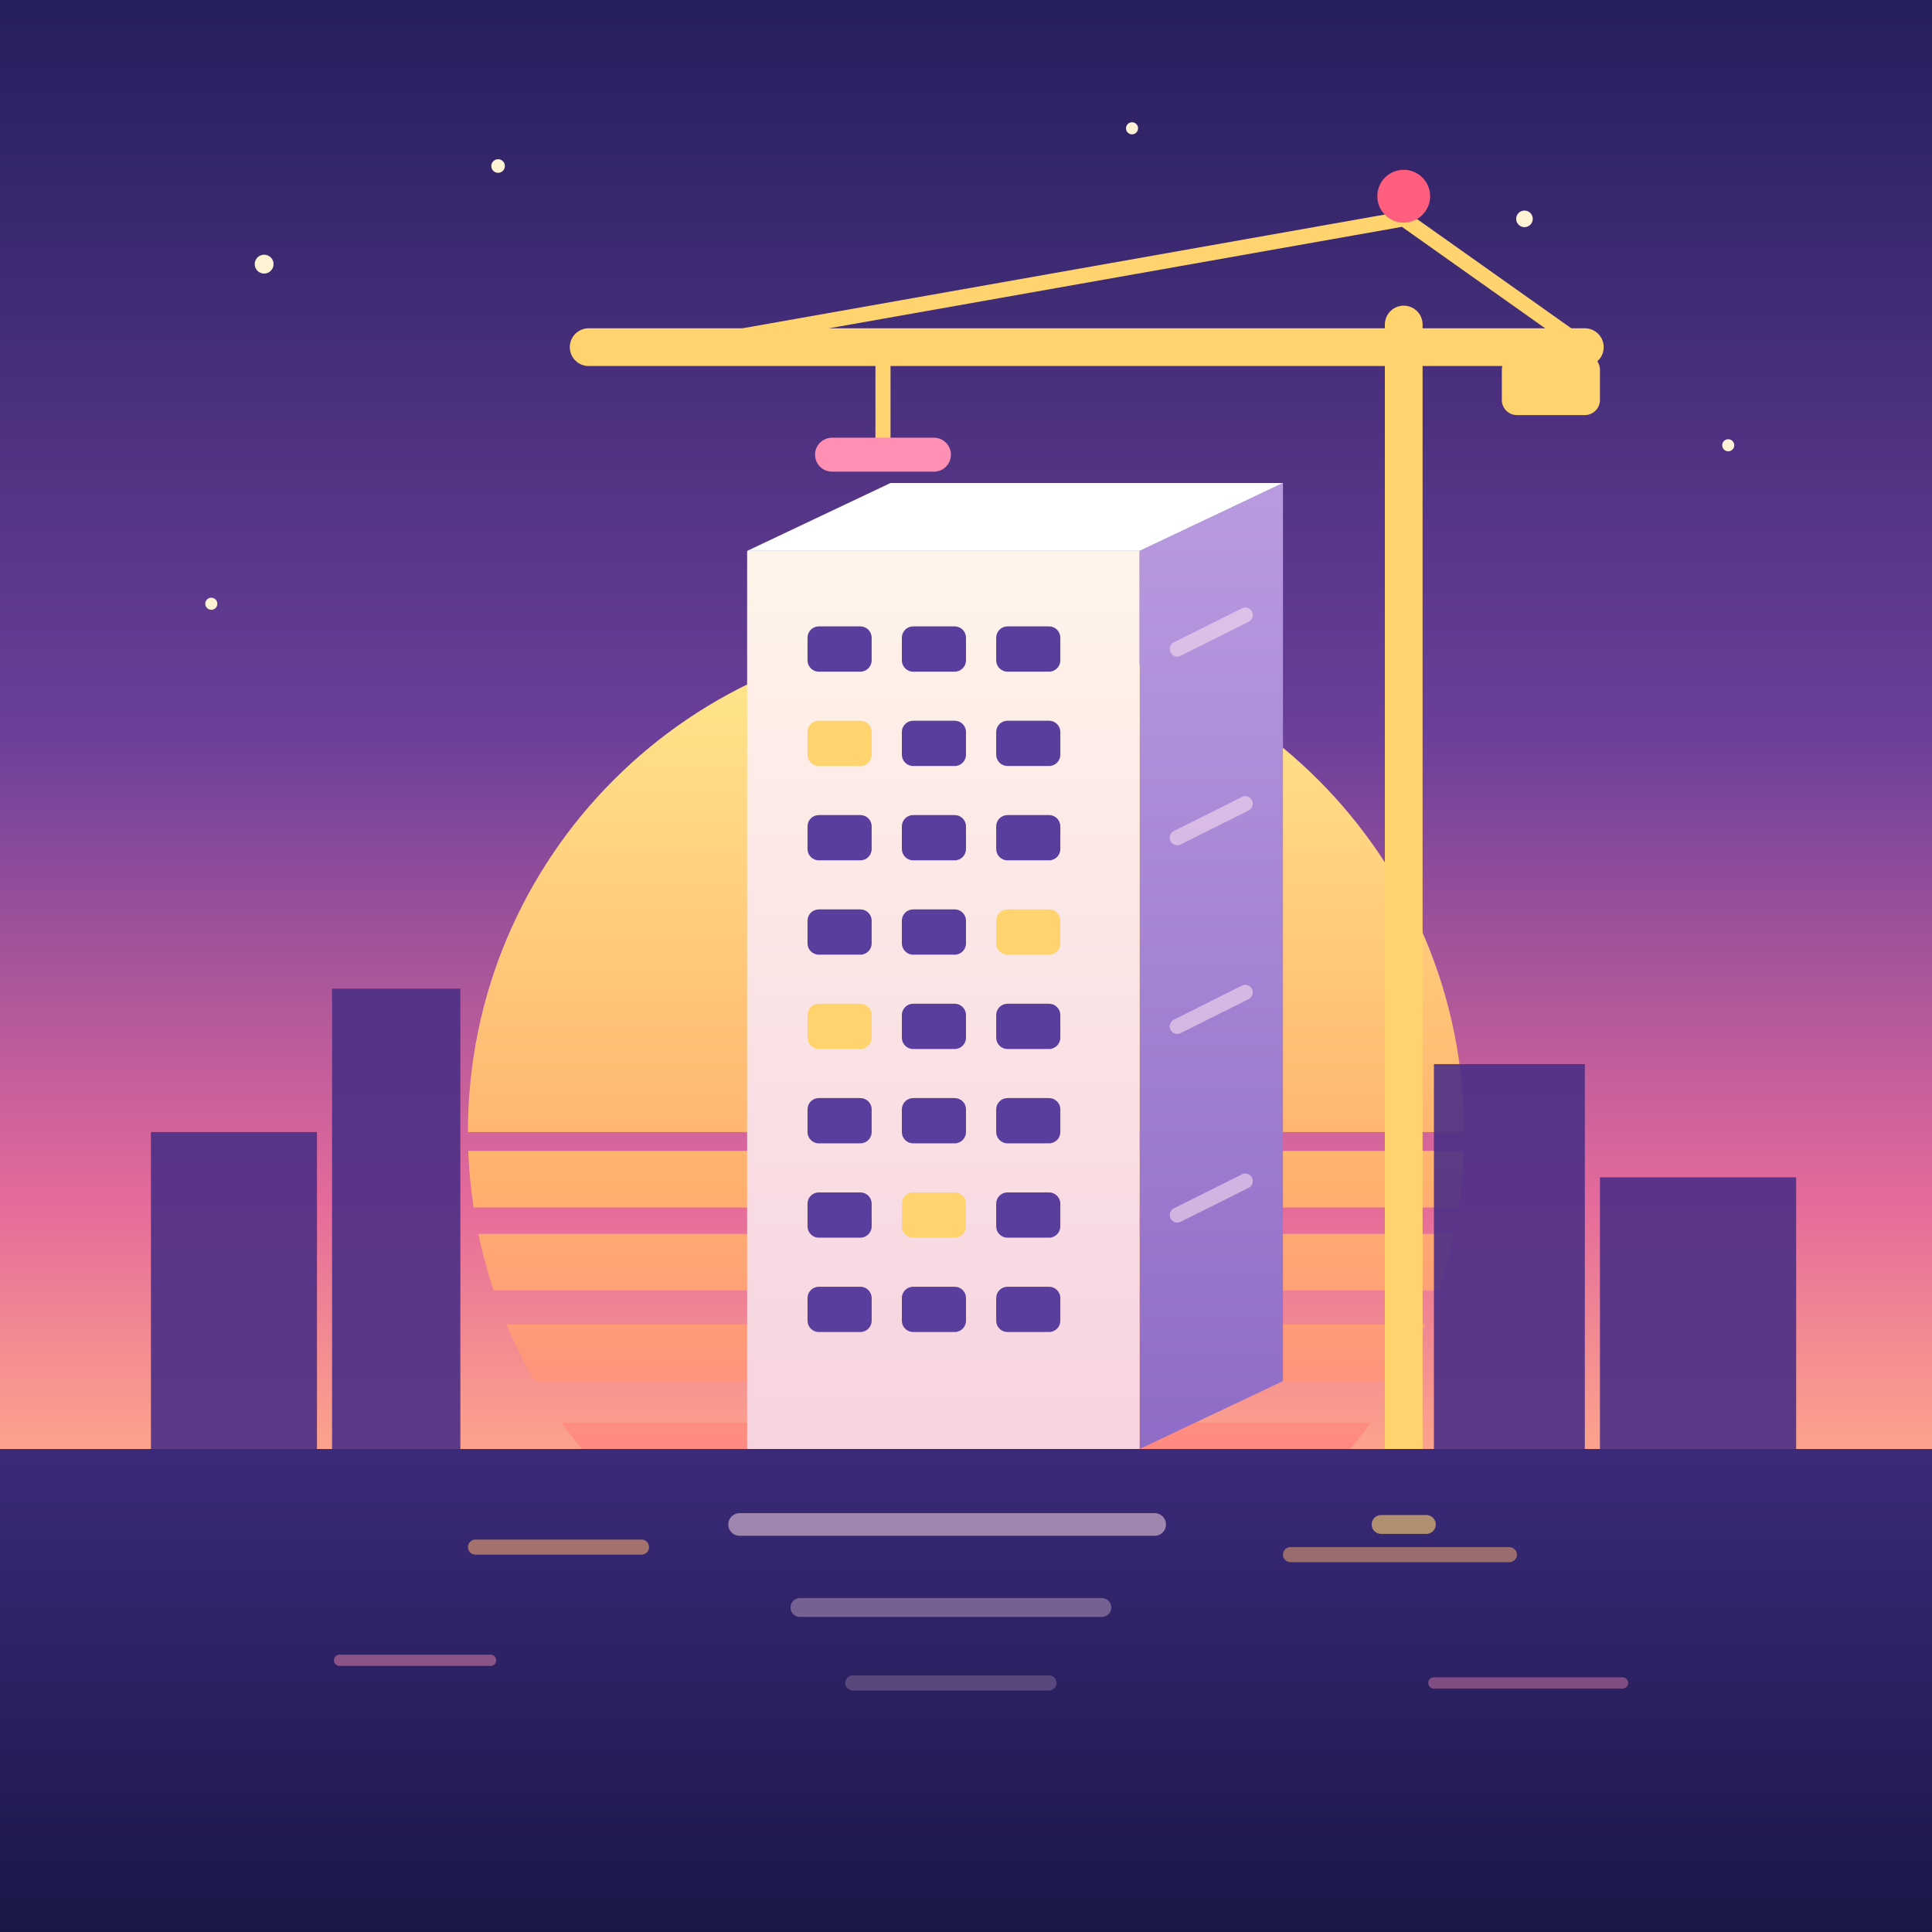
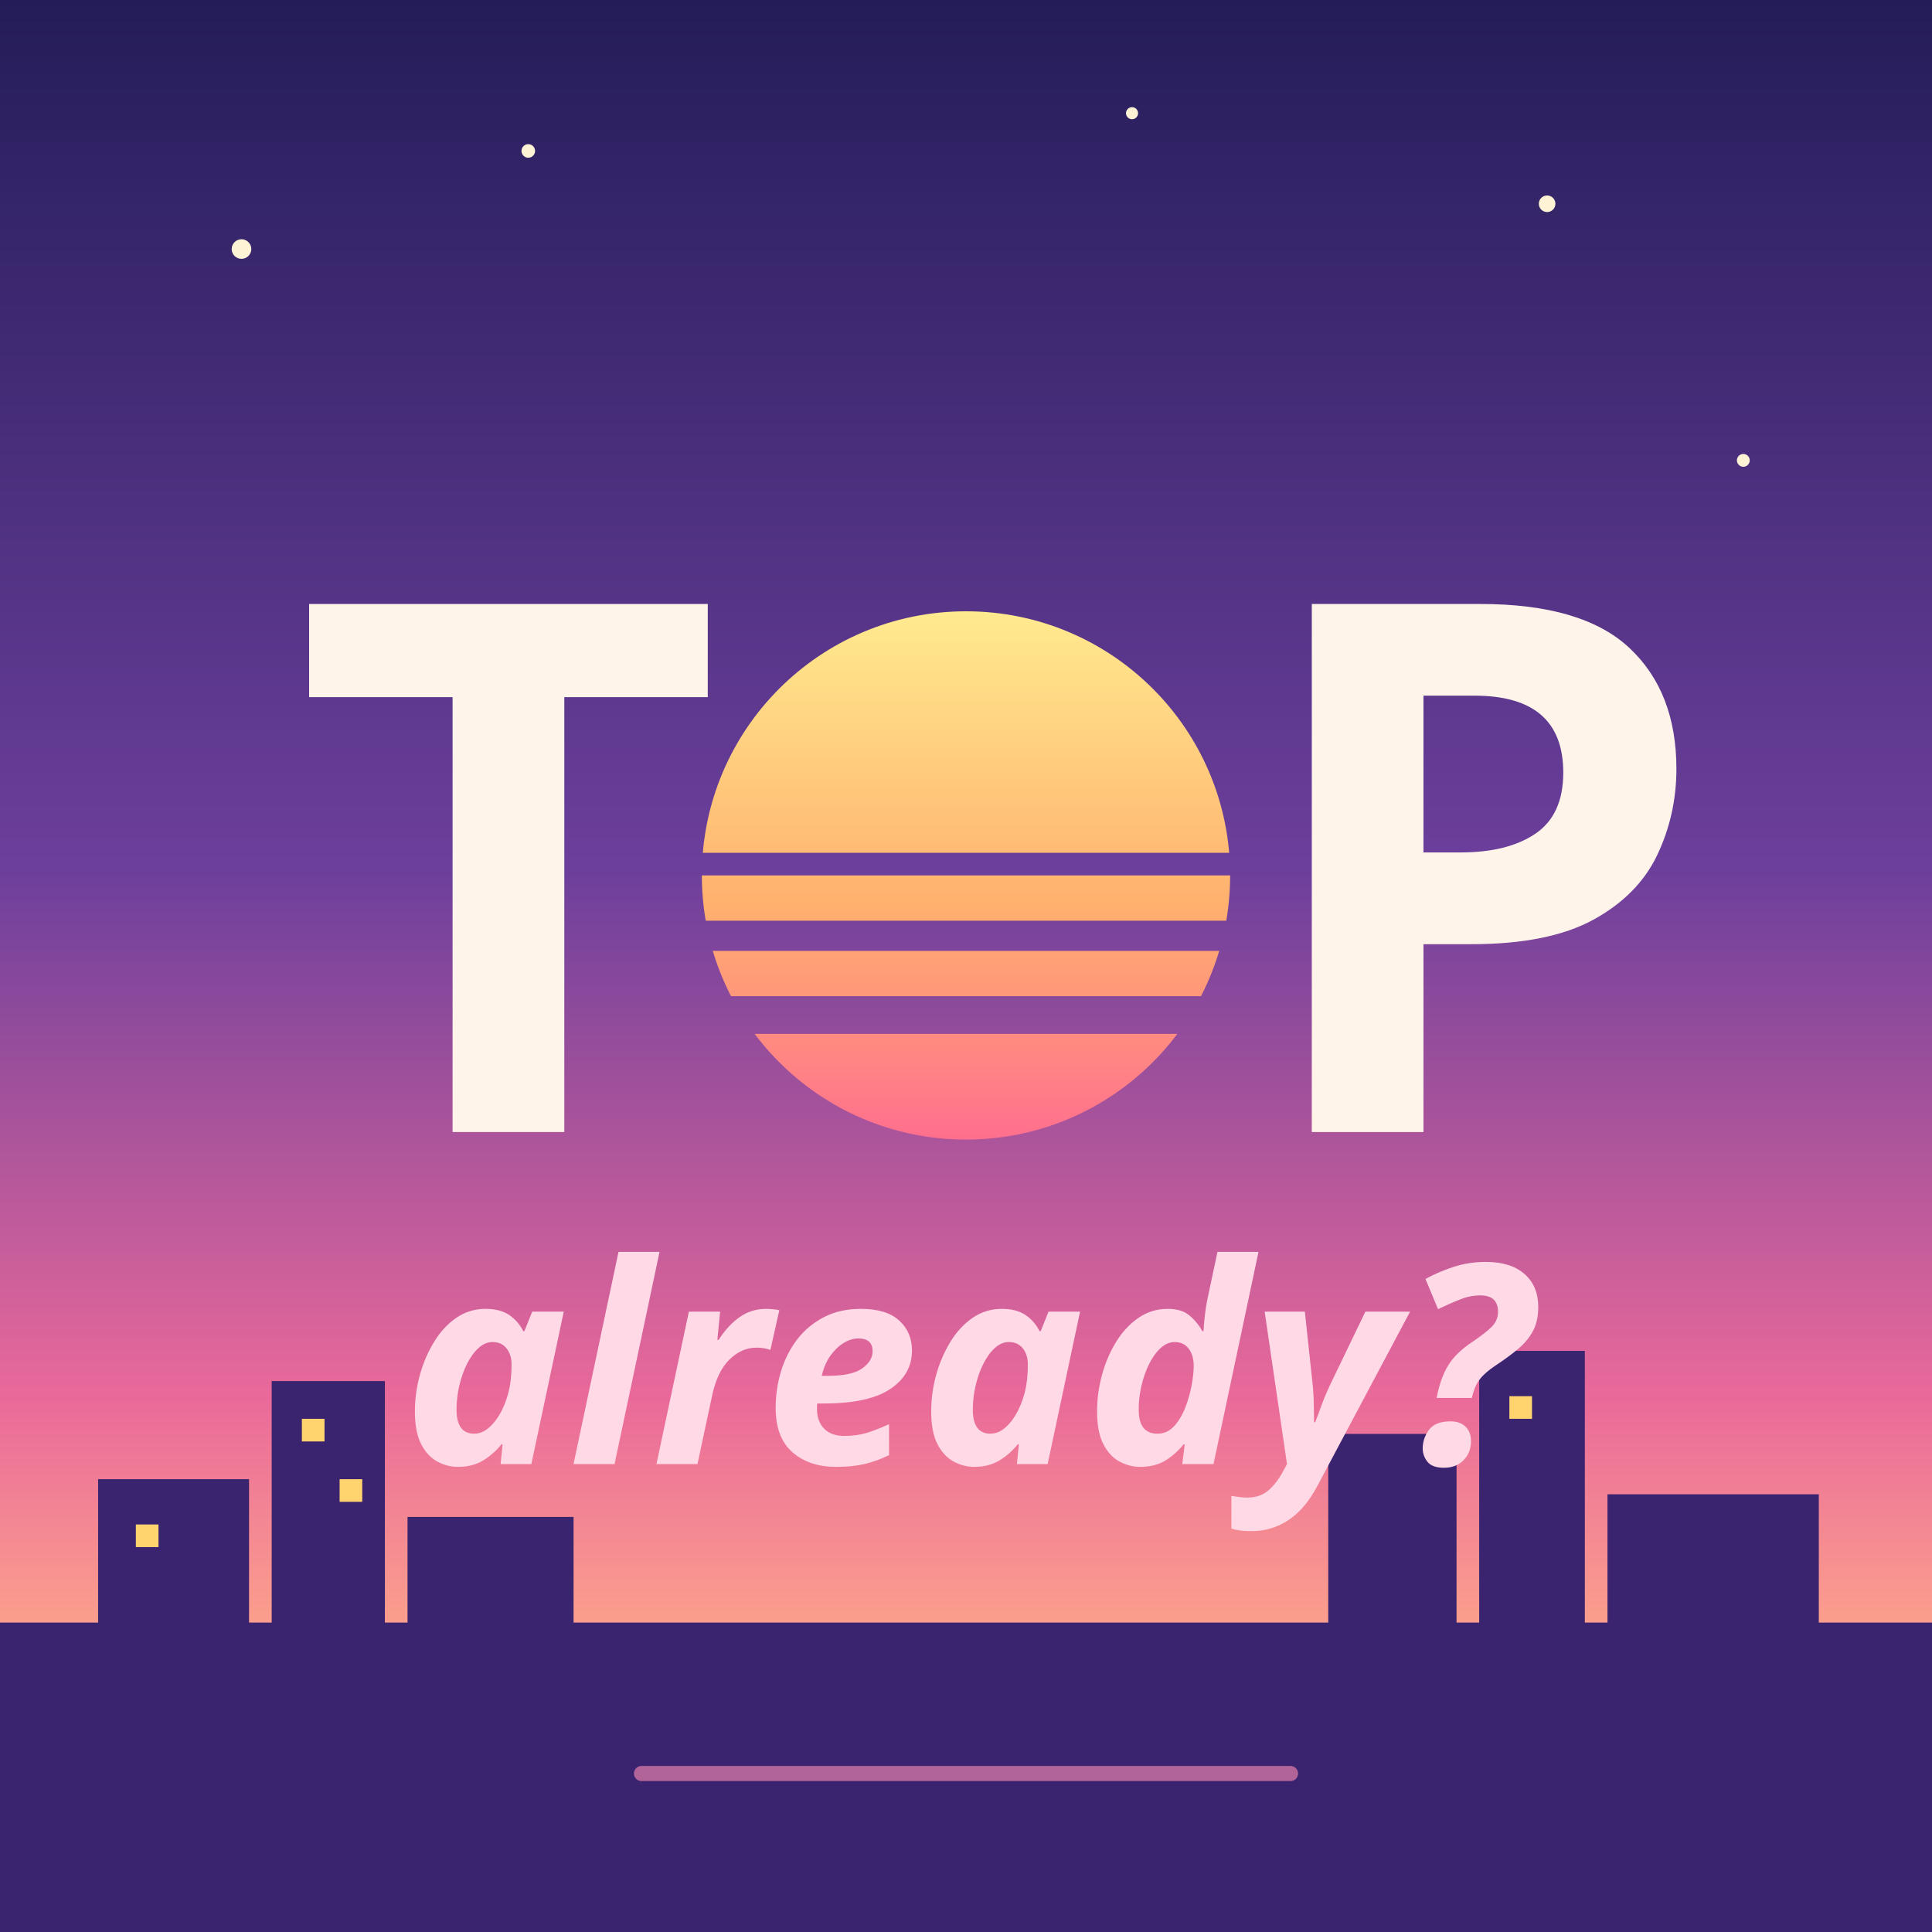
<svg xmlns="http://www.w3.org/2000/svg" viewBox="0 0 512 512">
  <defs>
    <linearGradient id="sky" x1="0" y1="0" x2="0" y2="1">
-       <stop offset="0" stop-color="#241E5C" />
-       <stop offset=".38" stop-color="#6A3F9A" />
-       <stop offset=".62" stop-color="#E56A9B" />
-       <stop offset=".76" stop-color="#FFA98A" />
+       <stop offset="0" stop-color="#231C58" />
+       <stop offset=".45" stop-color="#6C3F9C" />
+       <stop offset=".72" stop-color="#E9699A" />
+       <stop offset=".86" stop-color="#FFA98A" />
    </linearGradient>
    <linearGradient id="sun" x1="0" y1="0" x2="0" y2="1">
-       <stop offset="0" stop-color="#FFE98C" />
+       <stop offset="0" stop-color="#FFEA8E" />
      <stop offset=".55" stop-color="#FFB16E" />
      <stop offset="1" stop-color="#FF6F8E" />
-     </linearGradient>
-     <linearGradient id="sea" x1="0" y1="0" x2="0" y2="1">
-       <stop offset="0" stop-color="#3B2A7A" />
-       <stop offset="1" stop-color="#1A1747" />
-     </linearGradient>
-     <linearGradient id="front" x1="0" y1="0" x2="0" y2="1">
-       <stop offset="0" stop-color="#FFF4EA" />
-       <stop offset="1" stop-color="#F6D3E0" />
-     </linearGradient>
-     <linearGradient id="side" x1="0" y1="0" x2="0" y2="1">
-       <stop offset="0" stop-color="#B99BE0" />
-       <stop offset="1" stop-color="#8E6CC7" />
    </linearGradient>
    <mask id="cut">
      <rect width="512" height="512" fill="#fff" />
      <g fill="#000">
-         <rect y="300" width="512" height="5" />
-         <rect y="320" width="512" height="7" />
-         <rect y="342" width="512" height="9" />
-         <rect y="366" width="512" height="11" />
+         <rect y="226" width="512" height="6" />
+         <rect y="244" width="512" height="8" />
+         <rect y="264" width="512" height="10" />
      </g>
    </mask>
  </defs>
  <rect width="512" height="512" fill="url(#sky)" />
  <g fill="#FFF3D6">
-     <circle cx="70" cy="70" r="2.5" />
-     <circle cx="132" cy="44" r="1.8" />
-     <circle cx="404" cy="58" r="2.2" />
-     <circle cx="458" cy="118" r="1.6" />
-     <circle cx="56" cy="160" r="1.6" />
-     <circle cx="300" cy="34" r="1.6" />
+     <circle cx="64" cy="66" r="2.6" />
+     <circle cx="140" cy="40" r="1.8" />
+     <circle cx="410" cy="54" r="2.2" />
+     <circle cx="462" cy="122" r="1.7" />
+     <circle cx="300" cy="30" r="1.6" />
  </g>
-   <circle cx="256" cy="300" r="132" fill="url(#sun)" mask="url(#cut)" />
-   <g fill="#4A2F86" opacity=".9">
-     <rect x="40" y="300" width="44" height="84" />
-     <rect x="88" y="262" width="34" height="122" />
-     <rect x="380" y="282" width="40" height="102" />
-     <rect x="424" y="312" width="52" height="72" />
+   <g fill="#3A2470" transform="translate(0 30)">
+     <rect x="0" y="400" width="512" height="112" />
+     <rect x="26" y="362" width="40" height="40" />
+     <rect x="72" y="336" width="30" height="66" />
+     <rect x="108" y="372" width="44" height="30" />
+     <rect x="352" y="350" width="34" height="52" />
+     <rect x="392" y="328" width="28" height="74" />
+     <rect x="426" y="366" width="56" height="36" />
  </g>
-   <path d="M302 146 L340 128 V366 L302 384Z" fill="url(#side)" />
-   <rect x="198" y="146" width="104" height="238" fill="url(#front)" />
-   <path d="M198 146 L236 128 H340 L302 146Z" fill="#FFFFFF" />
-   <g>
-     <rect x="214" y="166" width="17" height="12" rx="3" fill="#5A3E9E" />
-     <rect x="239" y="166" width="17" height="12" rx="3" fill="#5A3E9E" />
-     <rect x="264" y="166" width="17" height="12" rx="3" fill="#5A3E9E" />
-     <rect x="214" y="191" width="17" height="12" rx="3" fill="#FFD36E" />
-     <rect x="239" y="191" width="17" height="12" rx="3" fill="#5A3E9E" />
-     <rect x="264" y="191" width="17" height="12" rx="3" fill="#5A3E9E" />
-     <rect x="214" y="216" width="17" height="12" rx="3" fill="#5A3E9E" />
-     <rect x="239" y="216" width="17" height="12" rx="3" fill="#5A3E9E" />
-     <rect x="264" y="216" width="17" height="12" rx="3" fill="#5A3E9E" />
-     <rect x="214" y="241" width="17" height="12" rx="3" fill="#5A3E9E" />
-     <rect x="239" y="241" width="17" height="12" rx="3" fill="#5A3E9E" />
-     <rect x="264" y="241" width="17" height="12" rx="3" fill="#FFD36E" />
-     <rect x="214" y="266" width="17" height="12" rx="3" fill="#FFD36E" />
-     <rect x="239" y="266" width="17" height="12" rx="3" fill="#5A3E9E" />
-     <rect x="264" y="266" width="17" height="12" rx="3" fill="#5A3E9E" />
-     <rect x="214" y="291" width="17" height="12" rx="3" fill="#5A3E9E" />
-     <rect x="239" y="291" width="17" height="12" rx="3" fill="#5A3E9E" />
-     <rect x="264" y="291" width="17" height="12" rx="3" fill="#5A3E9E" />
-     <rect x="214" y="316" width="17" height="12" rx="3" fill="#5A3E9E" />
-     <rect x="239" y="316" width="17" height="12" rx="3" fill="#FFD36E" />
-     <rect x="264" y="316" width="17" height="12" rx="3" fill="#5A3E9E" />
-     <rect x="214" y="341" width="17" height="12" rx="3" fill="#5A3E9E" />
-     <rect x="239" y="341" width="17" height="12" rx="3" fill="#5A3E9E" />
-     <rect x="264" y="341" width="17" height="12" rx="3" fill="#5A3E9E" />
+   <g fill="#FFD36E" transform="translate(0 30)">
+     <rect x="80" y="346" width="6" height="6" />
+     <rect x="90" y="362" width="6" height="6" />
+     <rect x="400" y="340" width="6" height="6" />
+     <rect x="36" y="374" width="6" height="6" />
  </g>
-   <g stroke="#FFE3F0" stroke-width="4" stroke-linecap="round" opacity=".55">
-     <path d="M312 172 L330 163M312 222 L330 213M312 272 L330 263M312 322 L330 313" />
-   </g>
-   <g stroke="#FFD36E" stroke-linecap="round" stroke-linejoin="round" fill="none">
-     <path d="M372 384 V86" stroke-width="10" />
-     <path d="M156 92 H420" stroke-width="10" />
-     <path d="M372 58 L180 92 M372 58 L420 92" stroke-width="4" />
-     <path d="M234 92 V116" stroke-width="4" />
-   </g>
-   <rect x="216" y="116" width="36" height="9" rx="4.5" fill="#FF8FB3" />
-   <rect x="398" y="94" width="26" height="16" rx="4" fill="#FFD36E" />
-   <circle cx="372" cy="52" r="7" fill="#FF5E7E" />
-   <rect y="384" width="512" height="128" fill="url(#sea)" />
-   <g stroke-linecap="round">
-     <path d="M196 404 H306" stroke="#F6D3E0" stroke-width="6" opacity=".55" />
-     <path d="M212 426 H292" stroke="#F6D3E0" stroke-width="5" opacity=".35" />
-     <path d="M226 446 H278" stroke="#F6D3E0" stroke-width="4" opacity=".22" />
-     <path d="M126 410 H170" stroke="#FFB16E" stroke-width="4" opacity=".55" />
-     <path d="M342 412 H400" stroke="#FFB16E" stroke-width="4" opacity=".5" />
-     <path d="M90 440 H130" stroke="#FF8FB3" stroke-width="3" opacity=".45" />
-     <path d="M380 446 H430" stroke="#FF8FB3" stroke-width="3" opacity=".4" />
-     <path d="M366 404 H378" stroke="#FFD36E" stroke-width="5" opacity=".6" />
+   <text x="78" y="300" font-family="Figtree" font-weight="900" font-size="196" fill="#FFF4EA" letter-spacing="-6">T</text>
+   <circle cx="256" cy="232" r="70" fill="url(#sun)" mask="url(#cut)" />
+   <text x="330" y="300" font-family="Figtree" font-weight="900" font-size="196" fill="#FFF4EA" letter-spacing="-6">P</text>
+   <text x="256" y="388" text-anchor="middle" font-family="Fraunces" font-style="italic" font-weight="700" font-size="74" fill="#FFD9E6">already?</text>
+   <g stroke="#FF8FB3" stroke-width="4" stroke-linecap="round" opacity=".6">
+     <path d="M170 470 H342" />
  </g>
</svg>
